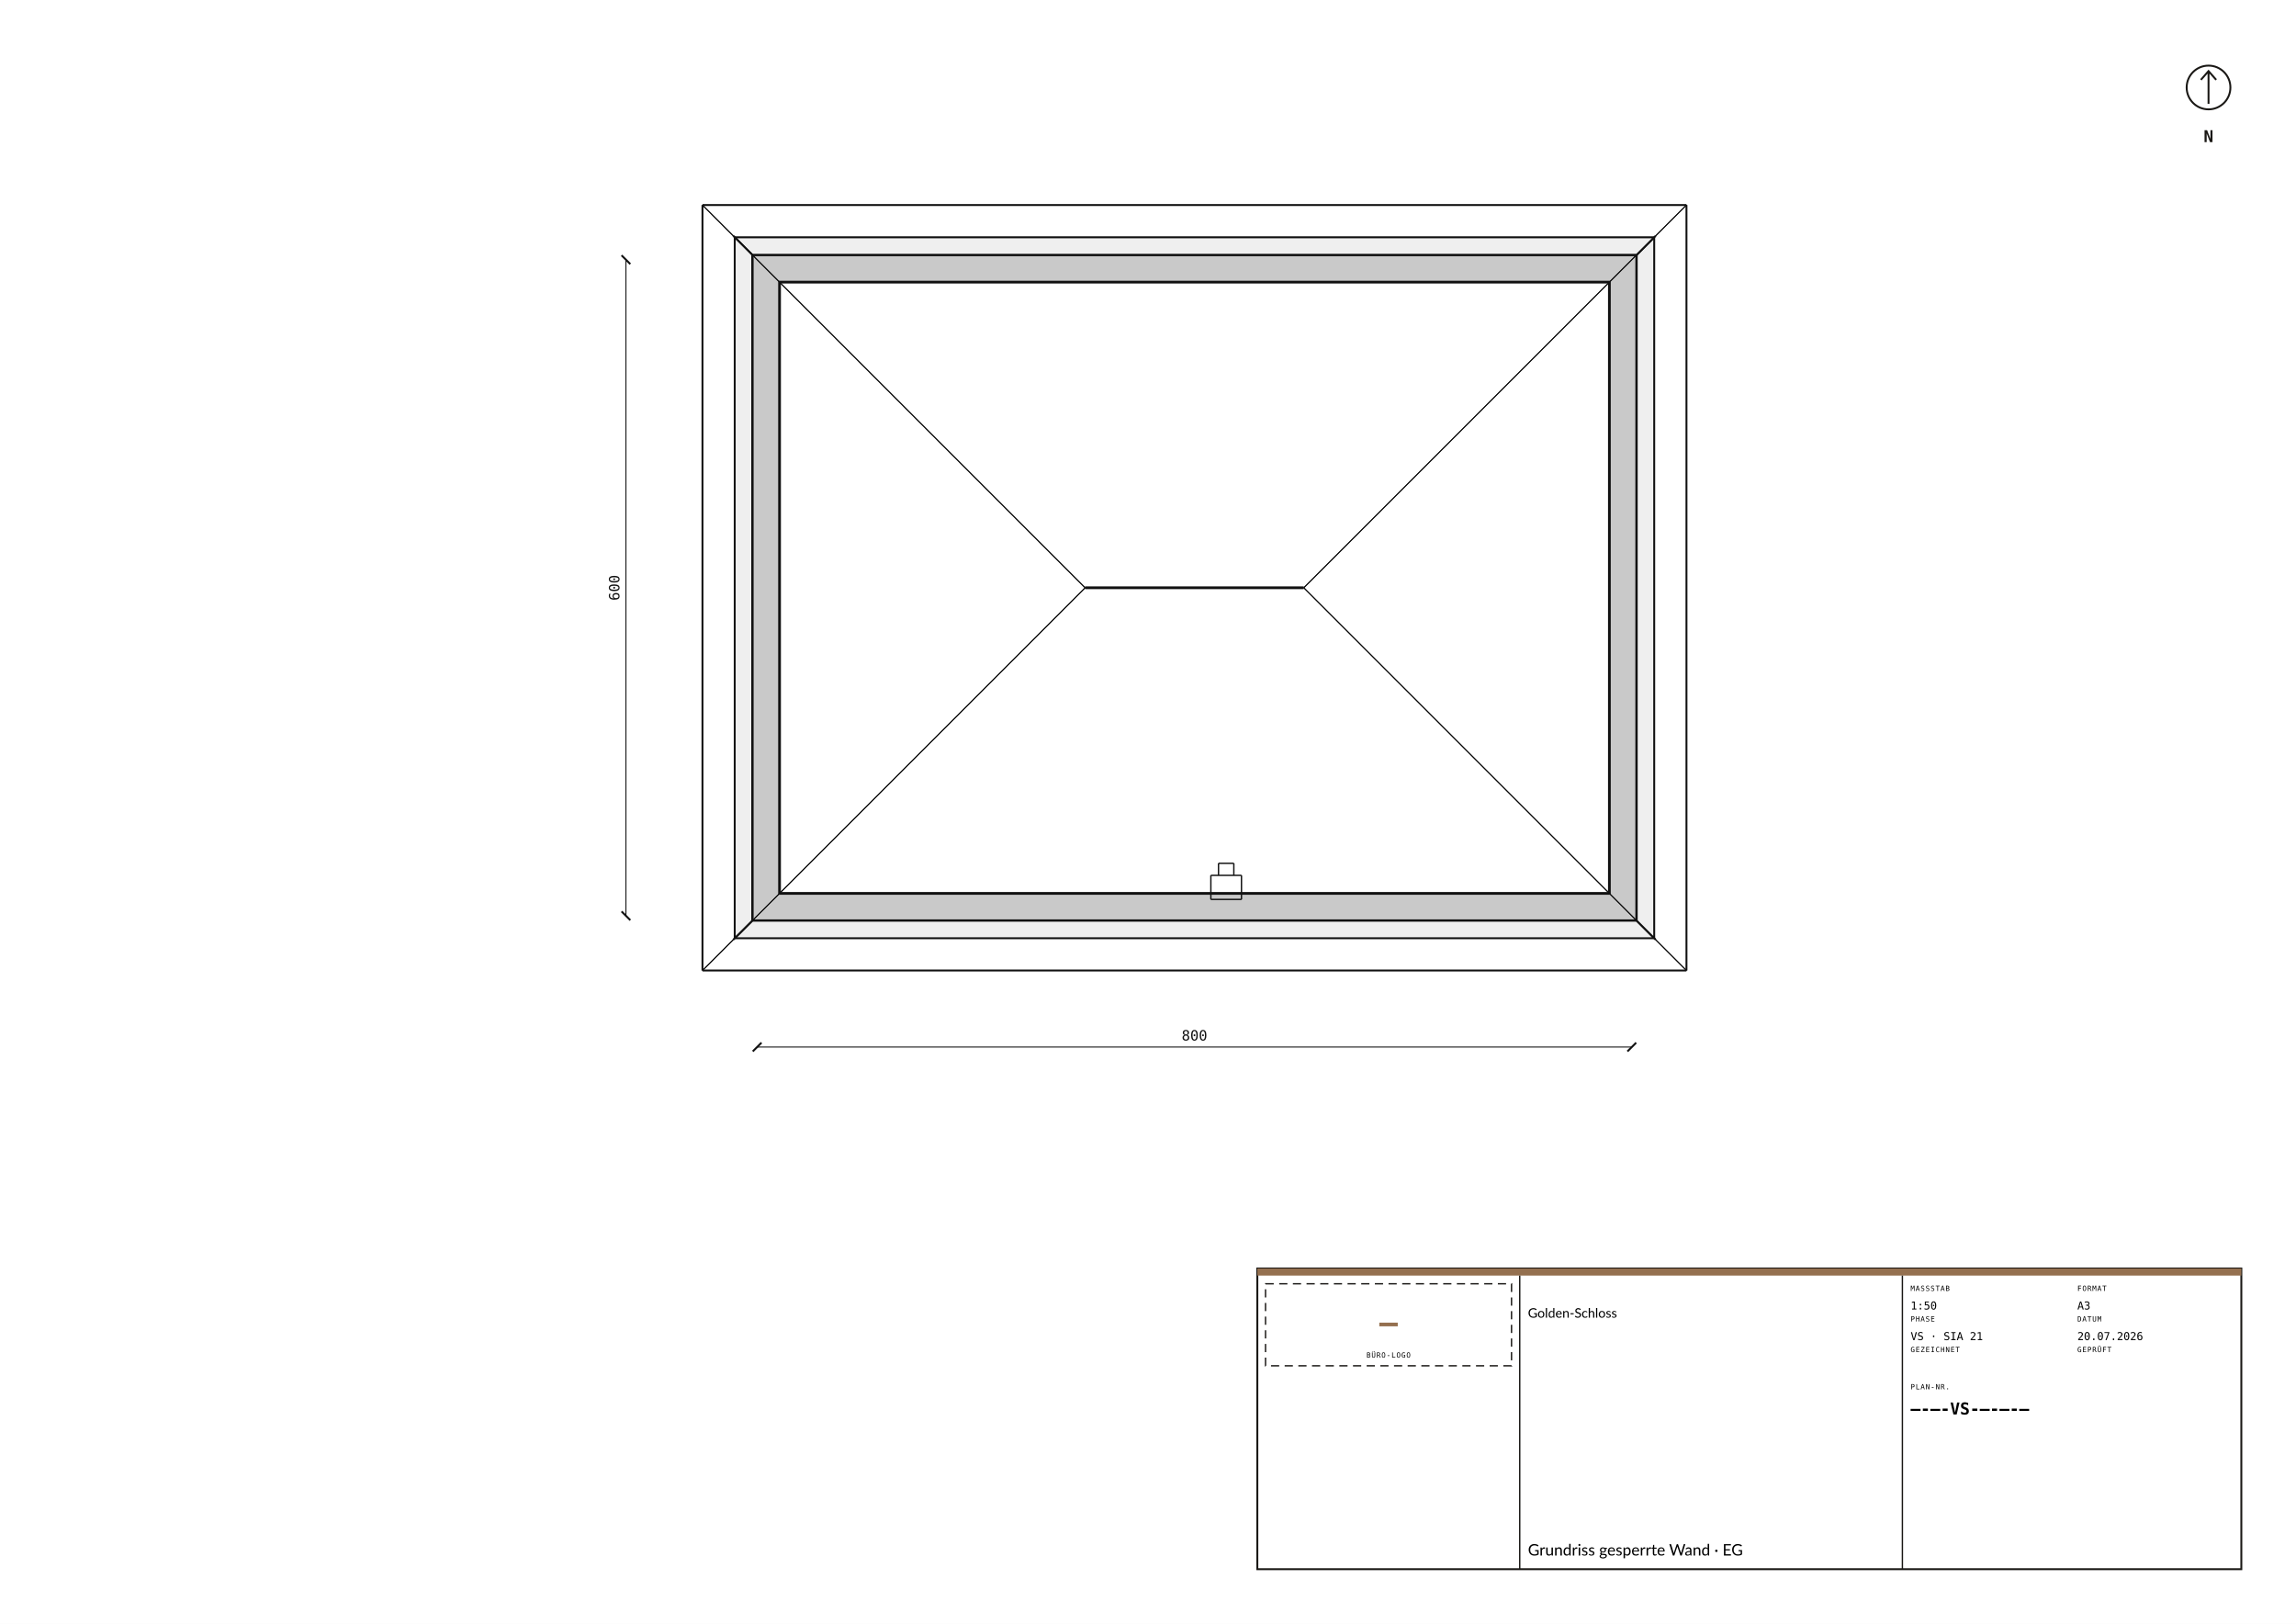
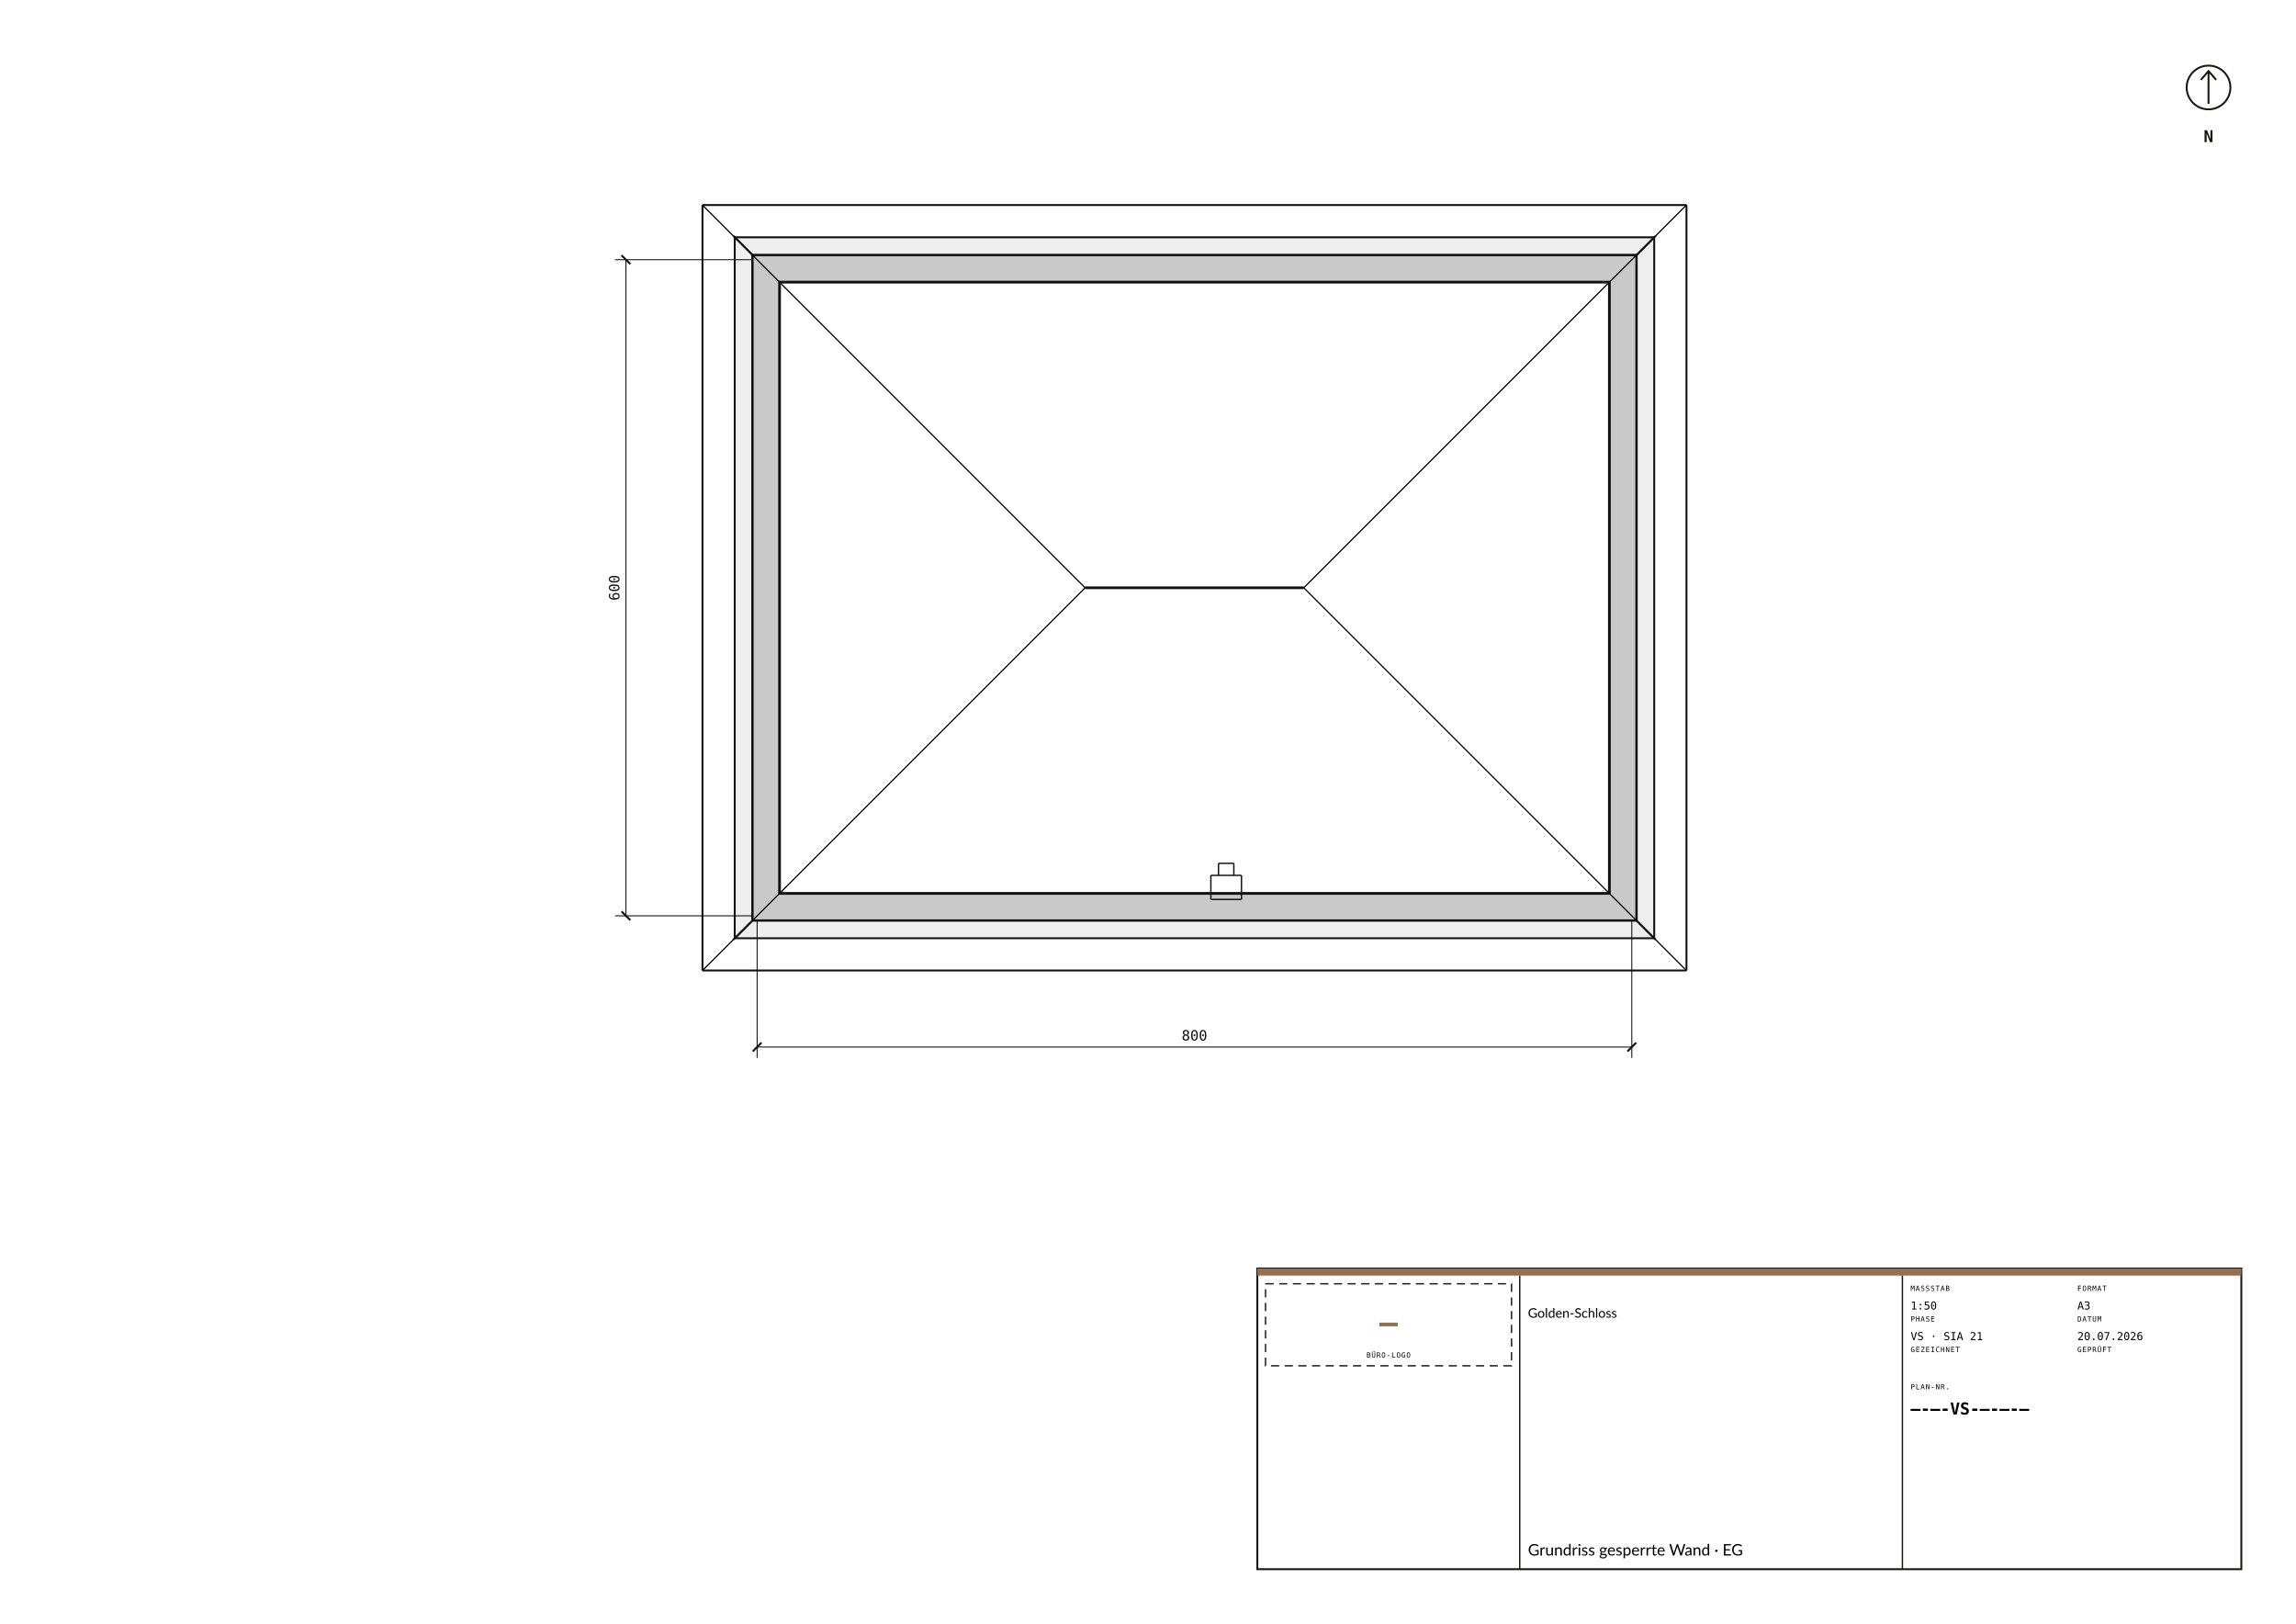
<svg xmlns="http://www.w3.org/2000/svg" width="420mm" height="297mm" viewBox="0 0 420 297" font-family="Helvetica, Arial, sans-serif">
  <rect width="420" height="297" fill="white" />
  <g transform="translate(138.50, 167.50) scale(0.02)">
    <path d="M 8045 45 L 8045 -6045 L -45 -6045 L -45 45 Z M 205 -5795 L 7795 -5795 L 7795 -205 L 205 -205 Z" fill-rule="evenodd" fill="#c9c9c9" stroke="#111" stroke-width="25" />
    <path d="M -45 45 L 8045 45 L 8205 205 L -205 205 Z" fill-rule="evenodd" fill="#efefef" stroke="#111" stroke-width="17.5" />
    <path d="M 8045 45 L 8045 -6045 L 8205 -6205 L 8205 205 Z" fill-rule="evenodd" fill="#efefef" stroke="#111" stroke-width="17.5" />
    <path d="M 8045 -6045 L -45 -6045 L -205 -6205 L 8205 -6205 Z" fill-rule="evenodd" fill="#efefef" stroke="#111" stroke-width="17.5" />
    <path d="M -45 -6045 L -45 45 L -205 205 L -205 -6205 Z" fill-rule="evenodd" fill="#efefef" stroke="#111" stroke-width="17.5" />
    <line x1="4150" y1="-150" x2="4430" y2="-150" stroke="#111" stroke-width="12.5" />
    <line x1="4430" y1="-150" x2="4430" y2="-370" stroke="#111" stroke-width="12.5" />
    <line x1="4430" y1="-370" x2="4150" y2="-370" stroke="#111" stroke-width="12.5" />
    <line x1="4150" y1="-370" x2="4150" y2="-150" stroke="#111" stroke-width="12.5" />
    <line x1="4220" y1="-370" x2="4220" y2="-480" stroke="#111" stroke-width="12.5" />
    <line x1="4220" y1="-480" x2="4360" y2="-480" stroke="#111" stroke-width="12.5" />
    <line x1="4360" y1="-480" x2="4360" y2="-370" stroke="#111" stroke-width="12.5" />
    <line x1="8500" y1="-6500" x2="-500" y2="-6500" stroke="#111" stroke-width="17.5" />
    <line x1="-500" y1="-6500" x2="3000" y2="-3000" stroke="#111" stroke-width="9" />
    <line x1="5000" y1="-3000" x2="8500" y2="-6500" stroke="#111" stroke-width="9" />
    <line x1="-500" y1="-6500" x2="-500" y2="500" stroke="#111" stroke-width="17.5" />
    <line x1="-500" y1="500" x2="3000" y2="-3000" stroke="#111" stroke-width="9" />
    <line x1="3000" y1="-3000" x2="-500" y2="-6500" stroke="#111" stroke-width="9" />
    <line x1="-500" y1="500" x2="8500" y2="500" stroke="#111" stroke-width="17.5" />
    <line x1="8500" y1="500" x2="5000" y2="-3000" stroke="#111" stroke-width="9" />
    <line x1="3000" y1="-3000" x2="-500" y2="500" stroke="#111" stroke-width="9" />
    <line x1="8500" y1="500" x2="8500" y2="-6500" stroke="#111" stroke-width="17.5" />
    <line x1="8500" y1="-6500" x2="5000" y2="-3000" stroke="#111" stroke-width="9" />
    <line x1="5000" y1="-3000" x2="8500" y2="500" stroke="#111" stroke-width="9" />
    <line x1="5000" y1="-3000" x2="3000" y2="-3000" stroke="#111" stroke-width="25" />
    <g stroke="#111" fill="#111">
      <line x1="0" y1="1200" x2="8000" y2="1200" stroke-width="9" />
+       <line x1="0" y1="50" x2="0" y2="1300" stroke-width="9" />
+       <line x1="8000" y1="50" x2="8000" y2="1300" stroke-width="9" />
      <line x1="-40" y1="1240" x2="40" y2="1160" stroke-width="18" />
      <line x1="7960" y1="1240" x2="8040" y2="1160" stroke-width="18" />
      <text x="4000" y="1140" text-anchor="middle" font-size="130" font-family="'IBM Plex Mono', ui-monospace, monospace" stroke="none">800</text>
    </g>
    <g stroke="#111" fill="#111">
      <line x1="-1200" y1="0" x2="-1200" y2="-6000" stroke-width="9" />
+       <line x1="-50" y1="0" x2="-1300" y2="0" stroke-width="9" />
+       <line x1="-50" y1="-6000" x2="-1300" y2="-6000" stroke-width="9" />
      <line x1="-1240" y1="-40" x2="-1160" y2="40" stroke-width="18" />
      <line x1="-1240" y1="-6040" x2="-1160" y2="-5960" stroke-width="18" />
      <text x="-1260" y="-3000" text-anchor="middle" font-size="130" font-family="'IBM Plex Mono', ui-monospace, monospace" stroke="none" transform="rotate(-90 -1260 -3000)">600</text>
    </g>
  </g>
  <g data-teil="nordpfeil" stroke="#1A1815" fill="none" stroke-width="0.35">
    <circle cx="404.00" cy="16.00" r="4" />
    <path d="M 404.00 19.00 L 404.00 13.00 M 402.60 14.60 L 404.00 13.00 L 405.40 14.60" />
    <text x="404.00" y="26.00" text-anchor="middle" font-family="'IBM Plex Mono', ui-monospace, monospace" font-size="3" font-feature-settings="'tnum'" font-weight="bold" stroke="none" fill="#1A1815">N</text>
  </g>
  <g data-teil="plankopf">
    <rect x="230" y="232" width="180" height="55" fill="white" stroke="#1A1815" stroke-width="0.35" />
    <rect x="230" y="232" width="180" height="1.3" fill="#94704F" />
    <line x1="278" y1="233.3" x2="278" y2="287" stroke="#1A1815" stroke-width="0.25" />
    <line x1="348" y1="233.3" x2="348" y2="287" stroke="#1A1815" stroke-width="0.25" />
    <rect x="231.5" y="234.8" width="45" height="15" fill="none" stroke="#1A1815" stroke-width="0.25" stroke-dasharray="1.5 1" />
    <text x="254.00" y="243.80" text-anchor="middle" font-family="'IBM Plex Mono', ui-monospace, monospace" font-size="5.6" font-feature-settings="'tnum'" font-weight="bold" fill="#94704F">—</text>
    <text x="254.00" y="248.30" text-anchor="middle" font-family="'IBM Plex Mono', ui-monospace, monospace" font-size="1.3" font-feature-settings="'tnum'" letter-spacing="0.1em">BÜRO-LOGO</text>
    <text x="279.50" y="241.00" text-anchor="start" font-family="'Lato', Helvetica, Arial, sans-serif" font-size="2.4">Golden-Schloss</text>
    <text x="279.50" y="284.50" text-anchor="start" font-family="'Lato', Helvetica, Arial, sans-serif" font-size="2.9">Grundriss gesperrte Wand · EG</text>
    <text x="349.50" y="236.10" text-anchor="start" font-family="'IBM Plex Mono', ui-monospace, monospace" font-size="1.3" font-feature-settings="'tnum'" letter-spacing="0.1em">MASSSTAB</text>
    <text x="349.50" y="239.50" text-anchor="start" font-family="'IBM Plex Mono', ui-monospace, monospace" font-size="2" font-feature-settings="'tnum'">1:50</text>
    <text x="380.00" y="236.10" text-anchor="start" font-family="'IBM Plex Mono', ui-monospace, monospace" font-size="1.3" font-feature-settings="'tnum'" letter-spacing="0.1em">FORMAT</text>
    <text x="380.00" y="239.50" text-anchor="start" font-family="'IBM Plex Mono', ui-monospace, monospace" font-size="2" font-feature-settings="'tnum'">A3</text>
    <text x="349.50" y="241.70" text-anchor="start" font-family="'IBM Plex Mono', ui-monospace, monospace" font-size="1.3" font-feature-settings="'tnum'" letter-spacing="0.1em">PHASE</text>
    <text x="349.50" y="245.10" text-anchor="start" font-family="'IBM Plex Mono', ui-monospace, monospace" font-size="2" font-feature-settings="'tnum'">VS · SIA 21</text>
    <text x="380.00" y="241.70" text-anchor="start" font-family="'IBM Plex Mono', ui-monospace, monospace" font-size="1.3" font-feature-settings="'tnum'" letter-spacing="0.1em">DATUM</text>
    <text x="380.00" y="245.10" text-anchor="start" font-family="'IBM Plex Mono', ui-monospace, monospace" font-size="2" font-feature-settings="'tnum'">20.07.2026</text>
    <text x="349.50" y="247.30" text-anchor="start" font-family="'IBM Plex Mono', ui-monospace, monospace" font-size="1.3" font-feature-settings="'tnum'" letter-spacing="0.1em">GEZEICHNET</text>
    <text x="380.00" y="247.30" text-anchor="start" font-family="'IBM Plex Mono', ui-monospace, monospace" font-size="1.3" font-feature-settings="'tnum'" letter-spacing="0.1em">GEPRÜFT</text>
    <text x="349.50" y="254.10" text-anchor="start" font-family="'IBM Plex Mono', ui-monospace, monospace" font-size="1.3" font-feature-settings="'tnum'" letter-spacing="0.1em">PLAN-NR.</text>
    <text x="349.50" y="258.70" text-anchor="start" font-family="'IBM Plex Mono', ui-monospace, monospace" font-size="3" font-feature-settings="'tnum'" font-weight="bold">—-—-VS-—-—-—</text>
  </g>
</svg>
